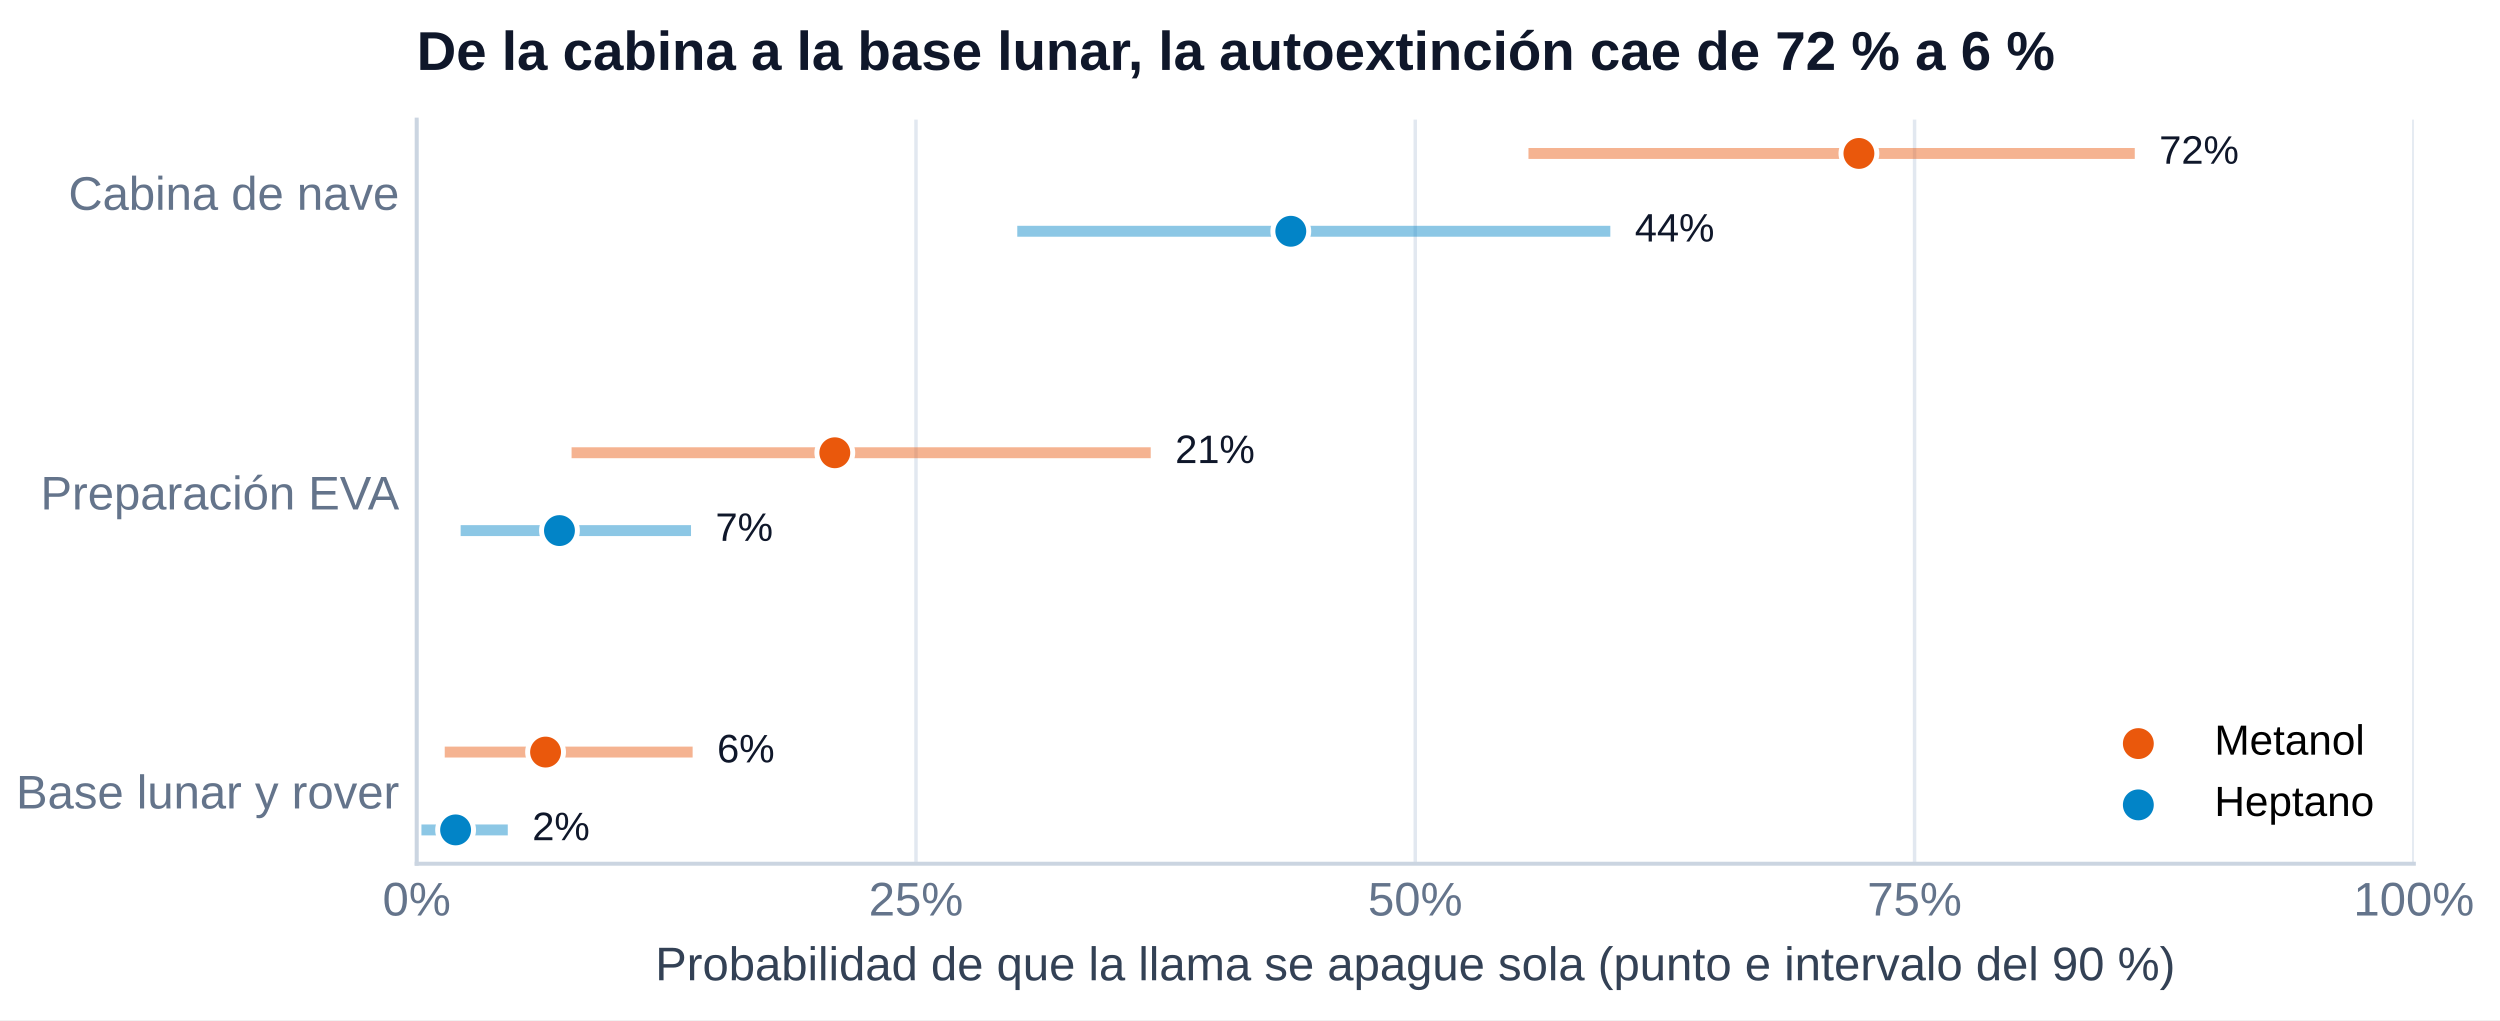
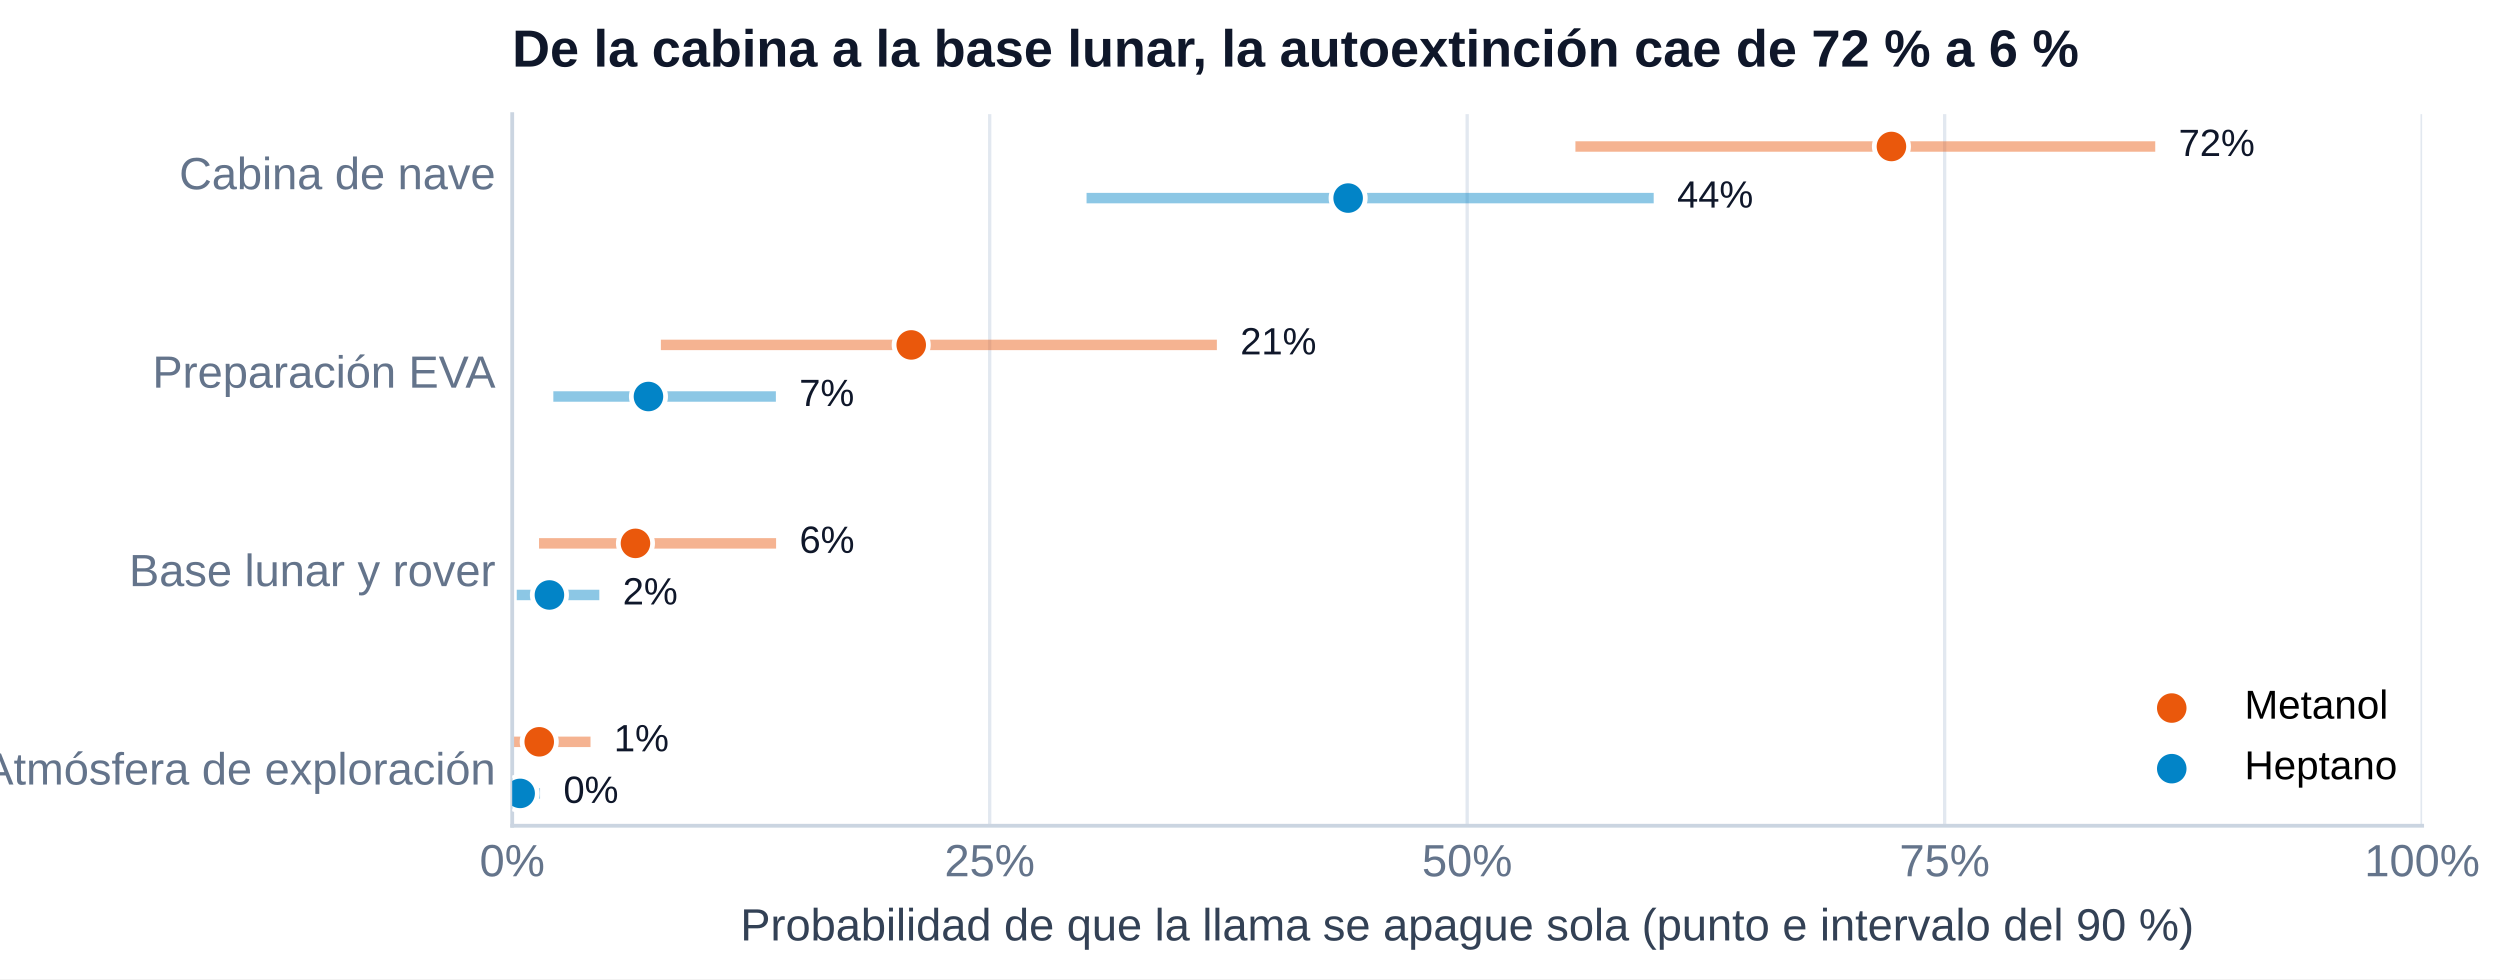
- <svg xmlns="http://www.w3.org/2000/svg" xmlns:xlink="http://www.w3.org/1999/xlink" width="502.912pt" height="205.195pt" viewBox="0 0 502.912 205.195" version="1.1">
+ <svg xmlns="http://www.w3.org/2000/svg" xmlns:xlink="http://www.w3.org/1999/xlink" width="525.882pt" height="205.958pt" viewBox="0 0 525.882 205.958" version="1.1">
  <defs>
    <style type="text/css">*{stroke-linejoin: round; stroke-linecap: butt}</style>
  </defs>
  <g id="figure_1">
    <g id="patch_1">
-       <path d="M 0 205.195  L 502.912 205.195  L 502.912 0  L 0 0  z " style="fill: #ffffff" />
+       <path d="M 0 205.958  L 525.882 205.958  L 525.882 0  L 0 0  z " style="fill: #ffffff" />
    </g>
    <g id="axes_1">
      <g id="patch_2">
-         <path d="M 83.823 173.751  L 485.583 173.751  L 485.583 24.063  L 83.823 24.063  z " style="fill: #ffffff" />
+         <path d="M 107.744 173.698  L 509.504 173.698  L 509.504 24.01  L 107.744 24.01  z " style="fill: #ffffff" />
      </g>
      <g id="matplotlib.axis_1">
        <g id="xtick_1">
          <g id="line2d_1">
-             <path d="M 83.823 173.751  L 83.823 24.063  " clip-path="url(#pad80c83c69)" style="fill: none; stroke: #e2e8f0; stroke-width: 0.7; stroke-linecap: square" />
+             <path d="M 107.744 173.698  L 107.744 24.01  " clip-path="url(#pa45318bbe8)" style="fill: none; stroke: #e2e8f0; stroke-width: 0.7; stroke-linecap: square" />
          </g>
          <g id="line2d_2" />
          <g id="text_1">
-             <text style="font-size: 9.5px; font-family: 'Segoe UI', 'Calibri', 'Arial', 'DejaVu Sans'; text-anchor: middle; fill: #64748b" x="83.823" y="184.168" transform="rotate(-0 83.82313 184.1675)">0%</text>
+             <text style="font-size: 9.5px; font-family: 'Segoe UI', 'Calibri', 'Carlito', 'Arial', 'Liberation Sans', 'DejaVu Sans'; text-anchor: middle; fill: #64748b" x="107.744" y="184.323" transform="rotate(-0 107.7438 184.323)">0%</text>
          </g>
        </g>
        <g id="xtick_2">
          <g id="line2d_3">
-             <path d="M 184.263 173.751  L 184.263 24.063  " clip-path="url(#pad80c83c69)" style="fill: none; stroke: #e2e8f0; stroke-width: 0.7; stroke-linecap: square" />
+             <path d="M 208.184 173.698  L 208.184 24.01  " clip-path="url(#pa45318bbe8)" style="fill: none; stroke: #e2e8f0; stroke-width: 0.7; stroke-linecap: square" />
          </g>
          <g id="line2d_4" />
          <g id="text_2">
-             <text style="font-size: 9.5px; font-family: 'Segoe UI', 'Calibri', 'Arial', 'DejaVu Sans'; text-anchor: middle; fill: #64748b" x="184.263" y="184.168" transform="rotate(-0 184.2631 184.1675)">25%</text>
+             <text style="font-size: 9.5px; font-family: 'Segoe UI', 'Calibri', 'Carlito', 'Arial', 'Liberation Sans', 'DejaVu Sans'; text-anchor: middle; fill: #64748b" x="208.184" y="184.323" transform="rotate(-0 208.1838 184.323)">25%</text>
          </g>
        </g>
        <g id="xtick_3">
          <g id="line2d_5">
-             <path d="M 284.703 173.751  L 284.703 24.063  " clip-path="url(#pad80c83c69)" style="fill: none; stroke: #e2e8f0; stroke-width: 0.7; stroke-linecap: square" />
+             <path d="M 308.624 173.698  L 308.624 24.01  " clip-path="url(#pa45318bbe8)" style="fill: none; stroke: #e2e8f0; stroke-width: 0.7; stroke-linecap: square" />
          </g>
          <g id="line2d_6" />
          <g id="text_3">
-             <text style="font-size: 9.5px; font-family: 'Segoe UI', 'Calibri', 'Arial', 'DejaVu Sans'; text-anchor: middle; fill: #64748b" x="284.703" y="184.168" transform="rotate(-0 284.7031 184.1675)">50%</text>
+             <text style="font-size: 9.5px; font-family: 'Segoe UI', 'Calibri', 'Carlito', 'Arial', 'Liberation Sans', 'DejaVu Sans'; text-anchor: middle; fill: #64748b" x="308.624" y="184.323" transform="rotate(-0 308.6238 184.323)">50%</text>
          </g>
        </g>
        <g id="xtick_4">
          <g id="line2d_7">
-             <path d="M 385.143 173.751  L 385.143 24.063  " clip-path="url(#pad80c83c69)" style="fill: none; stroke: #e2e8f0; stroke-width: 0.7; stroke-linecap: square" />
+             <path d="M 409.064 173.698  L 409.064 24.01  " clip-path="url(#pa45318bbe8)" style="fill: none; stroke: #e2e8f0; stroke-width: 0.7; stroke-linecap: square" />
          </g>
          <g id="line2d_8" />
          <g id="text_4">
-             <text style="font-size: 9.5px; font-family: 'Segoe UI', 'Calibri', 'Arial', 'DejaVu Sans'; text-anchor: middle; fill: #64748b" x="385.143" y="184.168" transform="rotate(-0 385.1431 184.1675)">75%</text>
+             <text style="font-size: 9.5px; font-family: 'Segoe UI', 'Calibri', 'Carlito', 'Arial', 'Liberation Sans', 'DejaVu Sans'; text-anchor: middle; fill: #64748b" x="409.064" y="184.323" transform="rotate(-0 409.0638 184.323)">75%</text>
          </g>
        </g>
        <g id="xtick_5">
          <g id="line2d_9">
-             <path d="M 485.583 173.751  L 485.583 24.063  " clip-path="url(#pad80c83c69)" style="fill: none; stroke: #e2e8f0; stroke-width: 0.7; stroke-linecap: square" />
+             <path d="M 509.504 173.698  L 509.504 24.01  " clip-path="url(#pa45318bbe8)" style="fill: none; stroke: #e2e8f0; stroke-width: 0.7; stroke-linecap: square" />
          </g>
          <g id="line2d_10" />
          <g id="text_5">
-             <text style="font-size: 9.5px; font-family: 'Segoe UI', 'Calibri', 'Arial', 'DejaVu Sans'; text-anchor: middle; fill: #64748b" x="485.583" y="184.168" transform="rotate(-0 485.5831 184.1675)">100%</text>
+             <text style="font-size: 9.5px; font-family: 'Segoe UI', 'Calibri', 'Carlito', 'Arial', 'Liberation Sans', 'DejaVu Sans'; text-anchor: middle; fill: #64748b" x="509.504" y="184.323" transform="rotate(-0 509.5038 184.323)">100%</text>
          </g>
        </g>
        <g id="text_6">
-           <text style="font-size: 9.5px; font-family: 'Segoe UI', 'Calibri', 'Arial', 'DejaVu Sans'; text-anchor: middle; fill: #334155" x="284.703" y="197.2" transform="rotate(-0 284.7031 197.1998)">Probabilidad de que la llama se apague sola (punto e intervalo del 90 %)</text>
+           <text style="font-size: 9.5px; font-family: 'Segoe UI', 'Calibri', 'Carlito', 'Arial', 'Liberation Sans', 'DejaVu Sans'; text-anchor: middle; fill: #334155" x="308.624" y="197.823" transform="rotate(-0 308.6238 197.823)">Probabilidad de que la llama se apague sola (punto e intervalo del 90 %)</text>
        </g>
      </g>
      <g id="matplotlib.axis_2">
        <g id="ytick_1">
          <g id="line2d_11" />
          <g id="text_7">
-             <text style="font-size: 9.5px; font-family: 'Segoe UI', 'Calibri', 'Arial', 'DejaVu Sans'; text-anchor: end; fill: #64748b" x="80.323" y="42.211" transform="rotate(-0 80.32313 42.21138)">Cabina de nave</text>
+             <text style="font-size: 9.5px; font-family: 'Segoe UI', 'Calibri', 'Carlito', 'Arial', 'Liberation Sans', 'DejaVu Sans'; text-anchor: end; fill: #64748b" x="104.244" y="39.803" transform="rotate(-0 104.2438 39.803)">Cabina de nave</text>
          </g>
        </g>
        <g id="ytick_2">
          <g id="line2d_12" />
          <g id="text_8">
-             <text style="font-size: 9.5px; font-family: 'Segoe UI', 'Calibri', 'Arial', 'DejaVu Sans'; text-anchor: end; fill: #64748b" x="80.323" y="102.493" transform="rotate(-0 80.32313 102.4928)">Preparación EVA</text>
+             <text style="font-size: 9.5px; font-family: 'Segoe UI', 'Calibri', 'Carlito', 'Arial', 'Liberation Sans', 'DejaVu Sans'; text-anchor: end; fill: #64748b" x="104.244" y="81.545" transform="rotate(-0 104.2438 81.54533)">Preparación EVA</text>
          </g>
        </g>
        <g id="ytick_3">
          <g id="line2d_13" />
          <g id="text_9">
-             <text style="font-size: 9.5px; font-family: 'Segoe UI', 'Calibri', 'Arial', 'DejaVu Sans'; text-anchor: end; fill: #64748b" x="80.323" y="162.636" transform="rotate(-0 80.32313 162.6362)">Base lunar y rover</text>
-           </g>
-         </g>
-       </g>
-       <g id="line2d_14">
-         <path d="M 308.572 30.867  L 428.341 30.867  " clip-path="url(#pad80c83c69)" style="fill: none; stroke: #ea580c; stroke-opacity: 0.45; stroke-width: 2.2; stroke-linecap: square" />
+             <text style="font-size: 9.5px; font-family: 'Segoe UI', 'Calibri', 'Carlito', 'Arial', 'Liberation Sans', 'DejaVu Sans'; text-anchor: end; fill: #64748b" x="104.244" y="123.288" transform="rotate(-0 104.2438 123.2877)">Base lunar y rover</text>
+           </g>
+         </g>
+         <g id="ytick_4">
+           <g id="line2d_14" />
+           <g id="text_10">
+             <text style="font-size: 9.5px; font-family: 'Segoe UI', 'Calibri', 'Carlito', 'Arial', 'Liberation Sans', 'DejaVu Sans'; text-anchor: end; fill: #64748b" x="104.244" y="165.03" transform="rotate(-0 104.2438 165.03)">Atmósfera de exploración</text>
+           </g>
+         </g>
      </g>
      <g id="line2d_15">
-         <path d="M 116.081 91.08  L 230.384 91.08  " clip-path="url(#pad80c83c69)" style="fill: none; stroke: #ea580c; stroke-opacity: 0.45; stroke-width: 2.2; stroke-linecap: square" />
+         <path d="M 332.493 30.814  L 452.262 30.814  " clip-path="url(#pa45318bbe8)" style="fill: none; stroke: #ea580c; stroke-opacity: 0.45; stroke-width: 2.2; stroke-linecap: square" />
      </g>
      <g id="line2d_16">
-         <path d="M 90.564 151.292  L 138.232 151.292  " clip-path="url(#pad80c83c69)" style="fill: none; stroke: #ea580c; stroke-opacity: 0.45; stroke-width: 2.2; stroke-linecap: square" />
+         <path d="M 140.114 72.556  L 254.871 72.556  " clip-path="url(#pa45318bbe8)" style="fill: none; stroke: #ea580c; stroke-opacity: 0.45; stroke-width: 2.2; stroke-linecap: square" />
      </g>
      <g id="line2d_17">
-         <path d="M 205.739 46.523  L 322.84 46.523  " clip-path="url(#pad80c83c69)" style="fill: none; stroke: #0284c7; stroke-opacity: 0.45; stroke-width: 2.2; stroke-linecap: square" />
+         <path d="M 114.485 114.299  L 162.152 114.299  " clip-path="url(#pa45318bbe8)" style="fill: none; stroke: #ea580c; stroke-opacity: 0.45; stroke-width: 2.2; stroke-linecap: square" />
      </g>
      <g id="line2d_18">
-         <path d="M 93.766 106.735  L 137.909 106.735  " clip-path="url(#pad80c83c69)" style="fill: none; stroke: #0284c7; stroke-opacity: 0.45; stroke-width: 2.2; stroke-linecap: square" />
+         <path d="M 108.504 156.041  L 123.116 156.041  " clip-path="url(#pa45318bbe8)" style="fill: none; stroke: #ea580c; stroke-opacity: 0.45; stroke-width: 2.2; stroke-linecap: square" />
      </g>
      <g id="line2d_19">
-         <path d="M 85.878 166.947  L 101.048 166.947  " clip-path="url(#pad80c83c69)" style="fill: none; stroke: #0284c7; stroke-opacity: 0.45; stroke-width: 2.2; stroke-linecap: square" />
+         <path d="M 229.66 41.667  L 346.76 41.667  " clip-path="url(#pa45318bbe8)" style="fill: none; stroke: #0284c7; stroke-opacity: 0.45; stroke-width: 2.2; stroke-linecap: square" />
+       </g>
+       <g id="line2d_20">
+         <path d="M 117.494 83.409  L 162.108 83.409  " clip-path="url(#pa45318bbe8)" style="fill: none; stroke: #0284c7; stroke-opacity: 0.45; stroke-width: 2.2; stroke-linecap: square" />
+       </g>
+       <g id="line2d_21">
+         <path d="M 109.799 125.152  L 124.969 125.152  " clip-path="url(#pa45318bbe8)" style="fill: none; stroke: #0284c7; stroke-opacity: 0.45; stroke-width: 2.2; stroke-linecap: square" />
+       </g>
+       <g id="line2d_22">
+         <path d="M 107.959 166.894  L 112.501 166.894  " clip-path="url(#pa45318bbe8)" style="fill: none; stroke: #0284c7; stroke-opacity: 0.45; stroke-width: 2.2; stroke-linecap: square" />
      </g>
      <g id="patch_3">
-         <path d="M 83.823 173.751  L 83.823 24.063  " style="fill: none; stroke: #cbd5e1; stroke-width: 0.8; stroke-linejoin: miter; stroke-linecap: square" />
+         <path d="M 107.744 173.698  L 107.744 24.01  " style="fill: none; stroke: #cbd5e1; stroke-width: 0.8; stroke-linejoin: miter; stroke-linecap: square" />
      </g>
      <g id="patch_4">
-         <path d="M 83.823 173.751  L 485.583 173.751  " style="fill: none; stroke: #cbd5e1; stroke-width: 0.8; stroke-linejoin: miter; stroke-linecap: square" />
+         <path d="M 107.744 173.698  L 509.504 173.698  " style="fill: none; stroke: #cbd5e1; stroke-width: 0.8; stroke-linejoin: miter; stroke-linecap: square" />
      </g>
      <g id="PathCollection_1">
        <defs>
-           <path id="m3d80229b2b" d="M 0 3.606  C 0.956 3.606 1.873 3.226 2.55 2.55  C 3.226 1.873 3.606 0.956 3.606 0  C 3.606 -0.956 3.226 -1.873 2.55 -2.55  C 1.873 -3.226 0.956 -3.606 0 -3.606  C -0.956 -3.606 -1.873 -3.226 -2.55 -2.55  C -3.226 -1.873 -3.606 -0.956 -3.606 0  C -3.606 0.956 -3.226 1.873 -2.55 2.55  C -1.873 3.226 -0.956 3.606 0 3.606  z " style="stroke: #ffffff" />
+           <path id="me99a5a98a1" d="M 0 3.606  C 0.956 3.606 1.873 3.226 2.55 2.55  C 3.226 1.873 3.606 0.956 3.606 0  C 3.606 -0.956 3.226 -1.873 2.55 -2.55  C 1.873 -3.226 0.956 -3.606 0 -3.606  C -0.956 -3.606 -1.873 -3.226 -2.55 -2.55  C -3.226 -1.873 -3.606 -0.956 -3.606 0  C -3.606 0.956 -3.226 1.873 -2.55 2.55  C -1.873 3.226 -0.956 3.606 0 3.606  z " style="stroke: #ffffff" />
        </defs>
-         <g clip-path="url(#pad80c83c69)">
-           <use xlink:href="#m3d80229b2b" x="373.948" y="30.867" style="fill: #ea580c; stroke: #ffffff" />
-         </g>
-       </g>
-       <g id="text_10">
-         <text style="font-size: 8px; font-family: 'Segoe UI', 'Calibri', 'Arial', 'DejaVu Sans'; text-anchor: start; fill: #0f172a" x="434.367" y="32.938" transform="rotate(-0 434.3675 32.93759)">72%</text>
+         <g clip-path="url(#pa45318bbe8)">
+           <use xlink:href="#me99a5a98a1" x="397.869" y="30.814" style="fill: #ea580c; stroke: #ffffff" />
+         </g>
+       </g>
+       <g id="text_11">
+         <text style="font-size: 8px; font-family: 'Segoe UI', 'Calibri', 'Carlito', 'Arial', 'Liberation Sans', 'DejaVu Sans'; text-anchor: start; fill: #0f172a" x="458.288" y="32.814" transform="rotate(-0 458.2882 32.814)">72%</text>
      </g>
      <g id="PathCollection_2">
-         <g clip-path="url(#pad80c83c69)">
-           <use xlink:href="#m3d80229b2b" x="167.934" y="91.08" style="fill: #ea580c; stroke: #ffffff" />
-         </g>
-       </g>
-       <g id="text_11">
-         <text style="font-size: 8px; font-family: 'Segoe UI', 'Calibri', 'Arial', 'DejaVu Sans'; text-anchor: start; fill: #0f172a" x="236.41" y="93.15" transform="rotate(-0 236.4102 93.14998)">21%</text>
+         <g clip-path="url(#pa45318bbe8)">
+           <use xlink:href="#me99a5a98a1" x="191.679" y="72.556" style="fill: #ea580c; stroke: #ffffff" />
+         </g>
+       </g>
+       <g id="text_12">
+         <text style="font-size: 8px; font-family: 'Segoe UI', 'Calibri', 'Carlito', 'Arial', 'Liberation Sans', 'DejaVu Sans'; text-anchor: start; fill: #0f172a" x="260.898" y="74.556" transform="rotate(-0 260.8977 74.55633)">21%</text>
      </g>
      <g id="PathCollection_3">
-         <g clip-path="url(#pad80c83c69)">
-           <use xlink:href="#m3d80229b2b" x="109.749" y="151.292" style="fill: #ea580c; stroke: #ffffff" />
-         </g>
-       </g>
-       <g id="text_12">
-         <text style="font-size: 8px; font-family: 'Segoe UI', 'Calibri', 'Arial', 'DejaVu Sans'; text-anchor: start; fill: #0f172a" x="144.258" y="153.362" transform="rotate(-0 144.2581 153.3624)">6%</text>
+         <g clip-path="url(#pa45318bbe8)">
+           <use xlink:href="#me99a5a98a1" x="133.67" y="114.299" style="fill: #ea580c; stroke: #ffffff" />
+         </g>
+       </g>
+       <g id="text_13">
+         <text style="font-size: 8px; font-family: 'Segoe UI', 'Calibri', 'Carlito', 'Arial', 'Liberation Sans', 'DejaVu Sans'; text-anchor: start; fill: #0f172a" x="168.179" y="116.299" transform="rotate(-0 168.1788 116.2987)">6%</text>
      </g>
      <g id="PathCollection_4">
+         <g clip-path="url(#pa45318bbe8)">
+           <use xlink:href="#me99a5a98a1" x="113.429" y="156.041" style="fill: #ea580c; stroke: #ffffff" />
+         </g>
+       </g>
+       <g id="text_14">
+         <text style="font-size: 8px; font-family: 'Segoe UI', 'Calibri', 'Carlito', 'Arial', 'Liberation Sans', 'DejaVu Sans'; text-anchor: start; fill: #0f172a" x="129.142" y="158.041" transform="rotate(-0 129.1421 158.041)">1%</text>
+       </g>
+       <g id="PathCollection_5">
        <defs>
-           <path id="md3a7f285cb" d="M 0 3.606  C 0.956 3.606 1.873 3.226 2.55 2.55  C 3.226 1.873 3.606 0.956 3.606 0  C 3.606 -0.956 3.226 -1.873 2.55 -2.55  C 1.873 -3.226 0.956 -3.606 0 -3.606  C -0.956 -3.606 -1.873 -3.226 -2.55 -2.55  C -3.226 -1.873 -3.606 -0.956 -3.606 0  C -3.606 0.956 -3.226 1.873 -2.55 2.55  C -1.873 3.226 -0.956 3.606 0 3.606  z " style="stroke: #ffffff" />
+           <path id="mdd803fc260" d="M 0 3.606  C 0.956 3.606 1.873 3.226 2.55 2.55  C 3.226 1.873 3.606 0.956 3.606 0  C 3.606 -0.956 3.226 -1.873 2.55 -2.55  C 1.873 -3.226 0.956 -3.606 0 -3.606  C -0.956 -3.606 -1.873 -3.226 -2.55 -2.55  C -3.226 -1.873 -3.606 -0.956 -3.606 0  C -3.606 0.956 -3.226 1.873 -2.55 2.55  C -1.873 3.226 -0.956 3.606 0 3.606  z " style="stroke: #ffffff" />
        </defs>
-         <g clip-path="url(#pad80c83c69)">
-           <use xlink:href="#md3a7f285cb" x="259.663" y="46.523" style="fill: #0284c7; stroke: #ffffff" />
-         </g>
-       </g>
-       <g id="text_13">
-         <text style="font-size: 8px; font-family: 'Segoe UI', 'Calibri', 'Arial', 'DejaVu Sans'; text-anchor: start; fill: #0f172a" x="328.866" y="48.593" transform="rotate(-0 328.8661 48.59282)">44%</text>
-       </g>
-       <g id="PathCollection_5">
-         <g clip-path="url(#pad80c83c69)">
-           <use xlink:href="#md3a7f285cb" x="112.543" y="106.735" style="fill: #0284c7; stroke: #ffffff" />
-         </g>
-       </g>
-       <g id="text_14">
-         <text style="font-size: 8px; font-family: 'Segoe UI', 'Calibri', 'Arial', 'DejaVu Sans'; text-anchor: start; fill: #0f172a" x="143.936" y="108.805" transform="rotate(-0 143.9357 108.8052)">7%</text>
+         <g clip-path="url(#pa45318bbe8)">
+           <use xlink:href="#mdd803fc260" x="283.584" y="41.667" style="fill: #0284c7; stroke: #ffffff" />
+         </g>
+       </g>
+       <g id="text_15">
+         <text style="font-size: 8px; font-family: 'Segoe UI', 'Calibri', 'Carlito', 'Arial', 'Liberation Sans', 'DejaVu Sans'; text-anchor: start; fill: #0f172a" x="352.787" y="43.667" transform="rotate(-0 352.7868 43.66701)">44%</text>
      </g>
      <g id="PathCollection_6">
-         <g clip-path="url(#pad80c83c69)">
-           <use xlink:href="#md3a7f285cb" x="91.651" y="166.947" style="fill: #0284c7; stroke: #ffffff" />
-         </g>
-       </g>
-       <g id="text_15">
-         <text style="font-size: 8px; font-family: 'Segoe UI', 'Calibri', 'Arial', 'DejaVu Sans'; text-anchor: start; fill: #0f172a" x="107.074" y="169.018" transform="rotate(-0 107.0744 169.0176)">2%</text>
+         <g clip-path="url(#pa45318bbe8)">
+           <use xlink:href="#mdd803fc260" x="136.404" y="83.409" style="fill: #0284c7; stroke: #ffffff" />
+         </g>
      </g>
      <g id="text_16">
-         <text style="font-weight: 600; font-size: 11px; font-family: 'Segoe UI', 'Calibri', 'Arial', 'DejaVu Sans'; text-anchor: start; fill: #0f172a" x="83.823" y="14.063" transform="rotate(-0 83.82313 14.06328)">De la cabina a la base lunar, la autoextinción cae de 72 % a 6 %</text>
+         <text style="font-size: 8px; font-family: 'Segoe UI', 'Calibri', 'Carlito', 'Arial', 'Liberation Sans', 'DejaVu Sans'; text-anchor: start; fill: #0f172a" x="168.134" y="85.409" transform="rotate(-0 168.1343 85.40934)">7%</text>
+       </g>
+       <g id="PathCollection_7">
+         <g clip-path="url(#pa45318bbe8)">
+           <use xlink:href="#mdd803fc260" x="115.572" y="125.152" style="fill: #0284c7; stroke: #ffffff" />
+         </g>
+       </g>
+       <g id="text_17">
+         <text style="font-size: 8px; font-family: 'Segoe UI', 'Calibri', 'Carlito', 'Arial', 'Liberation Sans', 'DejaVu Sans'; text-anchor: start; fill: #0f172a" x="130.995" y="127.152" transform="rotate(-0 130.9951 127.1517)">2%</text>
+       </g>
+       <g id="PathCollection_8">
+         <g clip-path="url(#pa45318bbe8)">
+           <use xlink:href="#mdd803fc260" x="109.415" y="166.894" style="fill: #0284c7; stroke: #ffffff" />
+         </g>
+       </g>
+       <g id="text_18">
+         <text style="font-size: 8px; font-family: 'Segoe UI', 'Calibri', 'Carlito', 'Arial', 'Liberation Sans', 'DejaVu Sans'; text-anchor: start; fill: #0f172a" x="118.527" y="168.894" transform="rotate(-0 118.5273 168.894)">0%</text>
+       </g>
+       <g id="text_19">
+         <text style="font-weight: 600; font-size: 11px; font-family: 'Segoe UI', 'Calibri', 'Carlito', 'Arial', 'Liberation Sans', 'DejaVu Sans'; text-anchor: start; fill: #0f172a" x="107.744" y="14.01" transform="rotate(-0 107.7438 14.01)">De la cabina a la base lunar, la autoextinción cae de 72 % a 6 %</text>
      </g>
      <g id="legend_1">
-         <g id="PathCollection_7">
+         <g id="PathCollection_9">
          <g>
-             <use xlink:href="#m3d80229b2b" x="430.159" y="149.584" style="fill: #ea580c; stroke: #ffffff" />
-           </g>
-         </g>
-         <g id="text_17">
-           <text style="font-size: 8.5px; font-family: 'Segoe UI', 'Calibri', 'Arial', 'DejaVu Sans'; text-anchor: start" x="445.459" y="151.815" transform="rotate(-0 445.4591 151.8148)">Metanol</text>
-         </g>
-         <g id="PathCollection_8">
+             <use xlink:href="#me99a5a98a1" x="456.834" y="148.942" style="fill: #ea580c; stroke: #ffffff" />
+           </g>
+         </g>
+         <g id="text_20">
+           <text style="font-size: 8.5px; font-family: 'Segoe UI', 'Calibri', 'Carlito', 'Arial', 'Liberation Sans', 'DejaVu Sans'; text-anchor: start" x="472.134" y="151.173" transform="rotate(-0 472.1344 151.173)">Metanol</text>
+         </g>
+         <g id="PathCollection_10">
          <g>
-             <use xlink:href="#md3a7f285cb" x="430.159" y="161.915" style="fill: #0284c7; stroke: #ffffff" />
-           </g>
-         </g>
-         <g id="text_18">
-           <text style="font-size: 8.5px; font-family: 'Segoe UI', 'Calibri', 'Arial', 'DejaVu Sans'; text-anchor: start" x="445.459" y="164.146" transform="rotate(-0 445.4591 164.1463)">Heptano</text>
+             <use xlink:href="#mdd803fc260" x="456.834" y="161.692" style="fill: #0284c7; stroke: #ffffff" />
+           </g>
+         </g>
+         <g id="text_21">
+           <text style="font-size: 8.5px; font-family: 'Segoe UI', 'Calibri', 'Carlito', 'Arial', 'Liberation Sans', 'DejaVu Sans'; text-anchor: start" x="472.134" y="163.923" transform="rotate(-0 472.1344 163.923)">Heptano</text>
        </g>
      </g>
    </g>
  </g>
  <defs>
-     <clipPath id="pad80c83c69">
-       <rect x="83.823" y="24.063" width="401.76" height="149.688" />
+     <clipPath id="pa45318bbe8">
+       <rect x="107.744" y="24.01" width="401.76" height="149.688" />
    </clipPath>
  </defs>
</svg>
